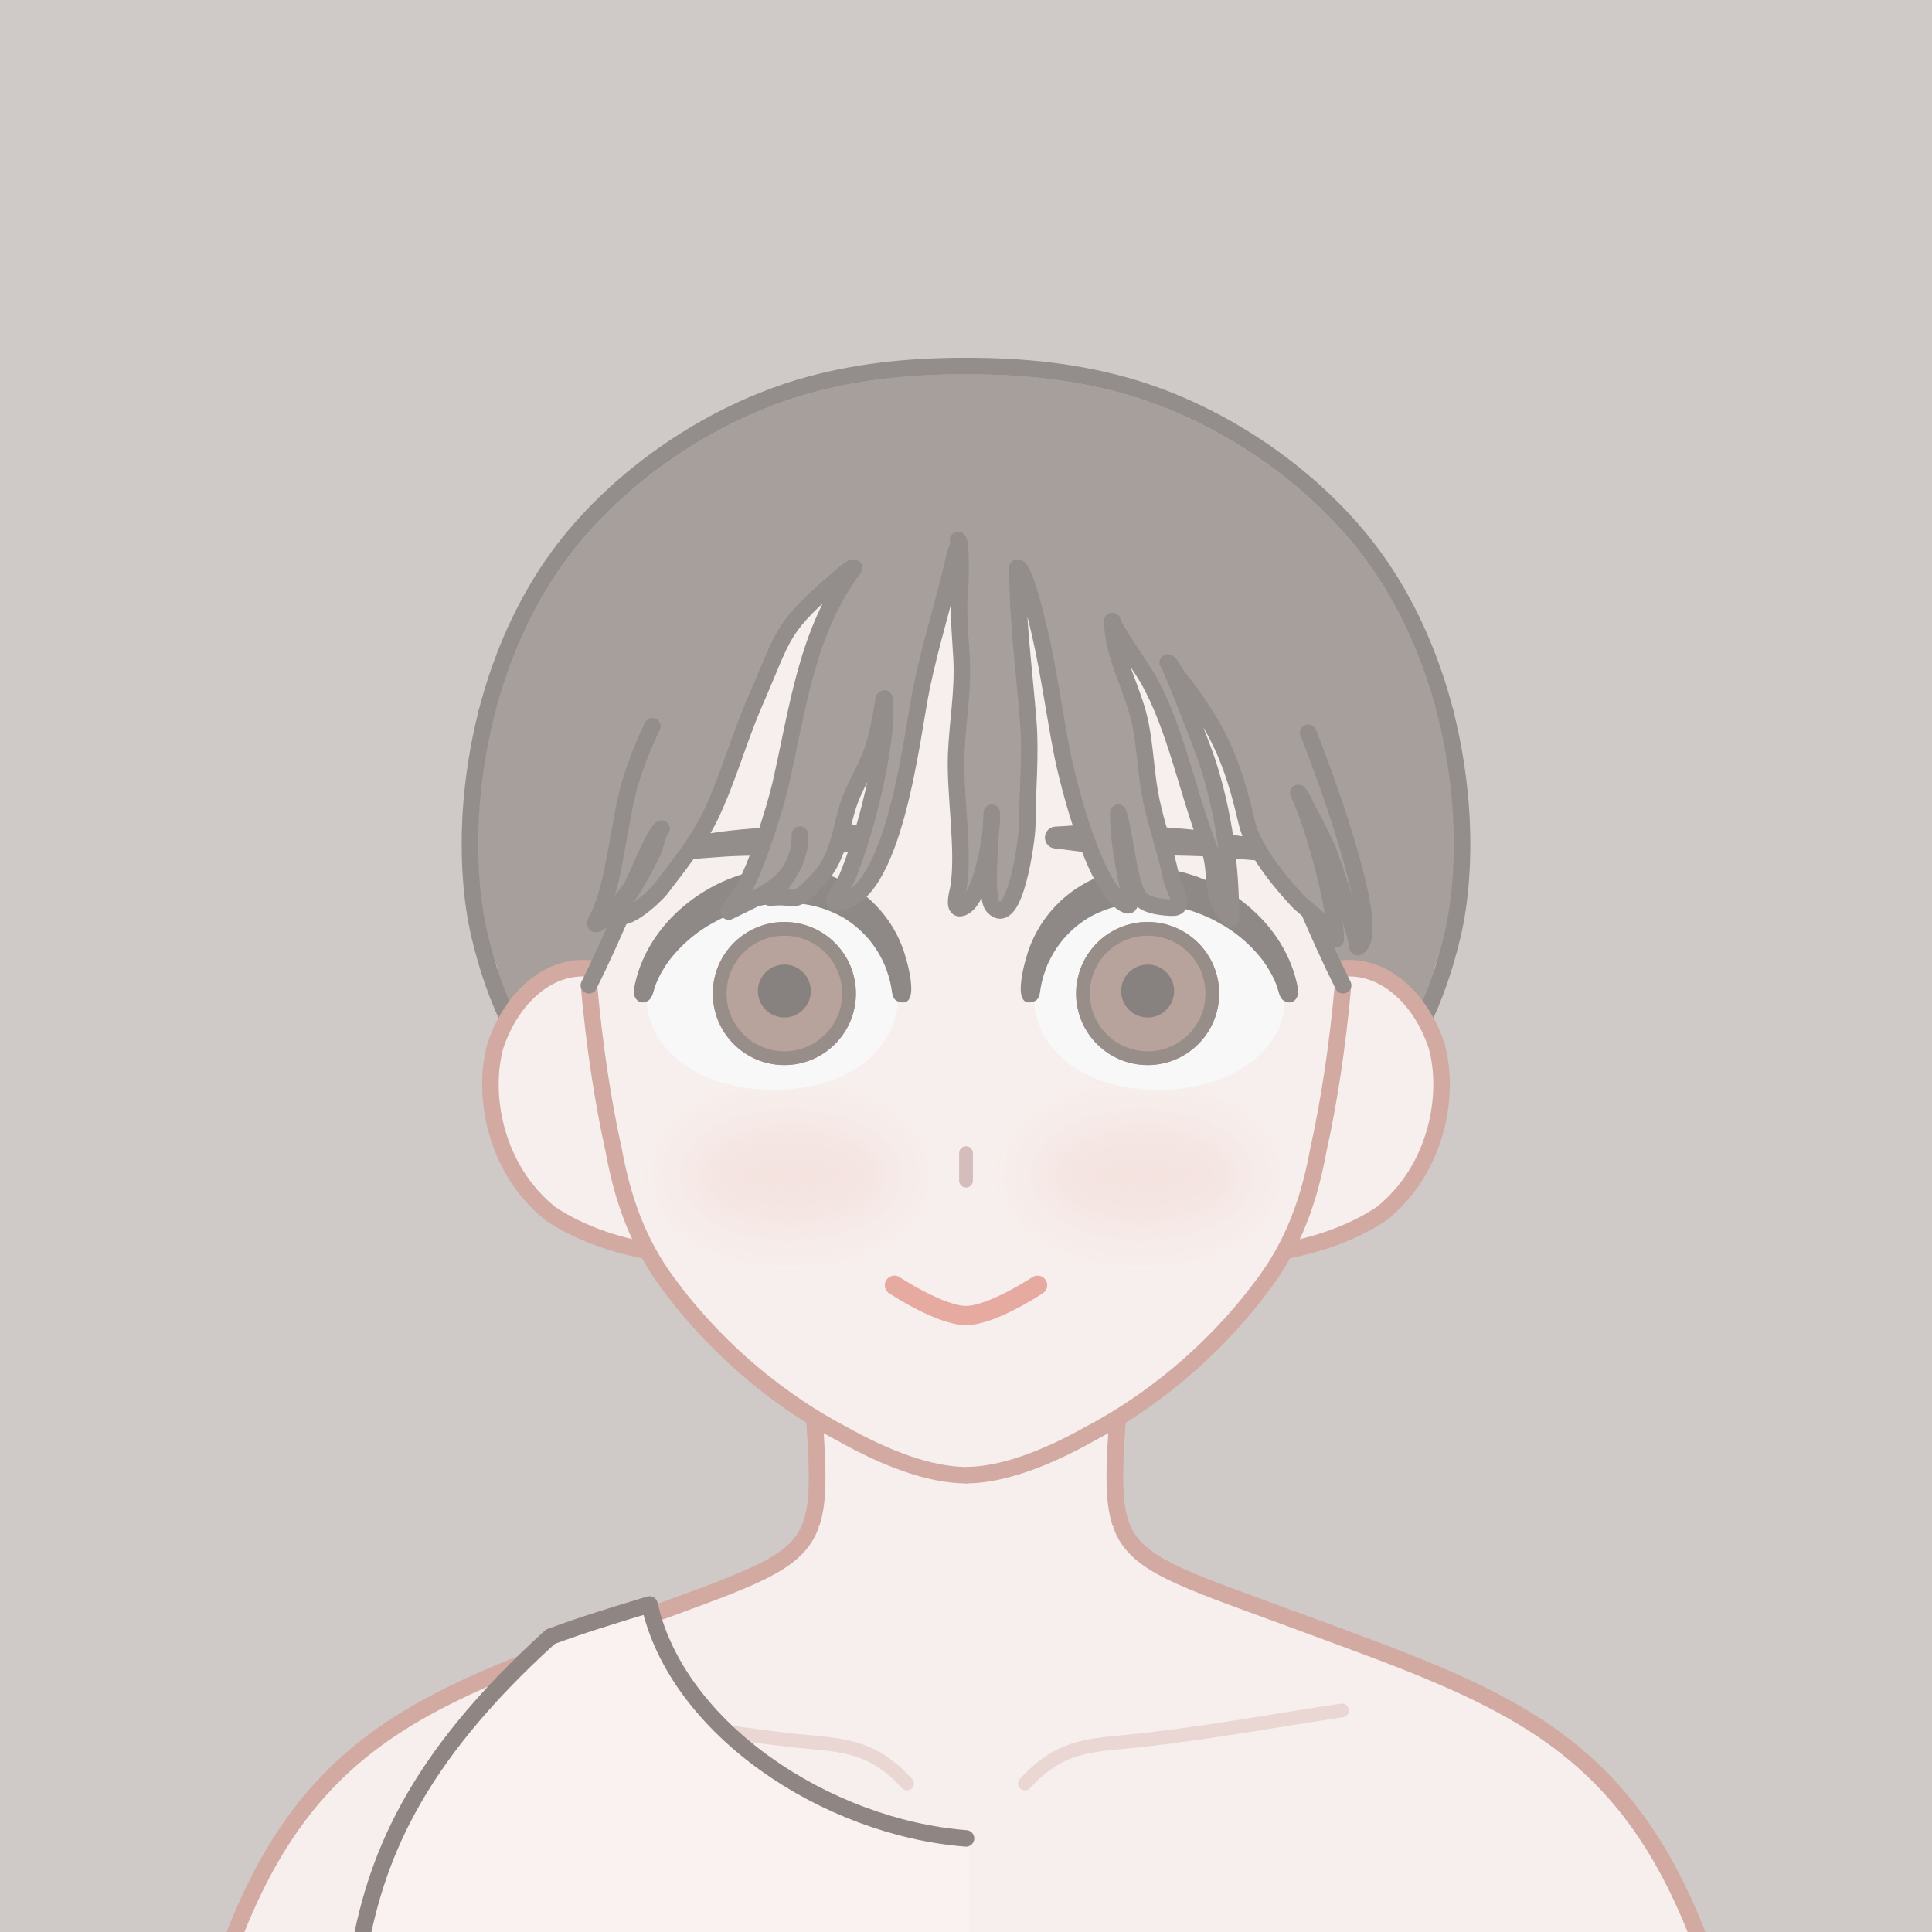
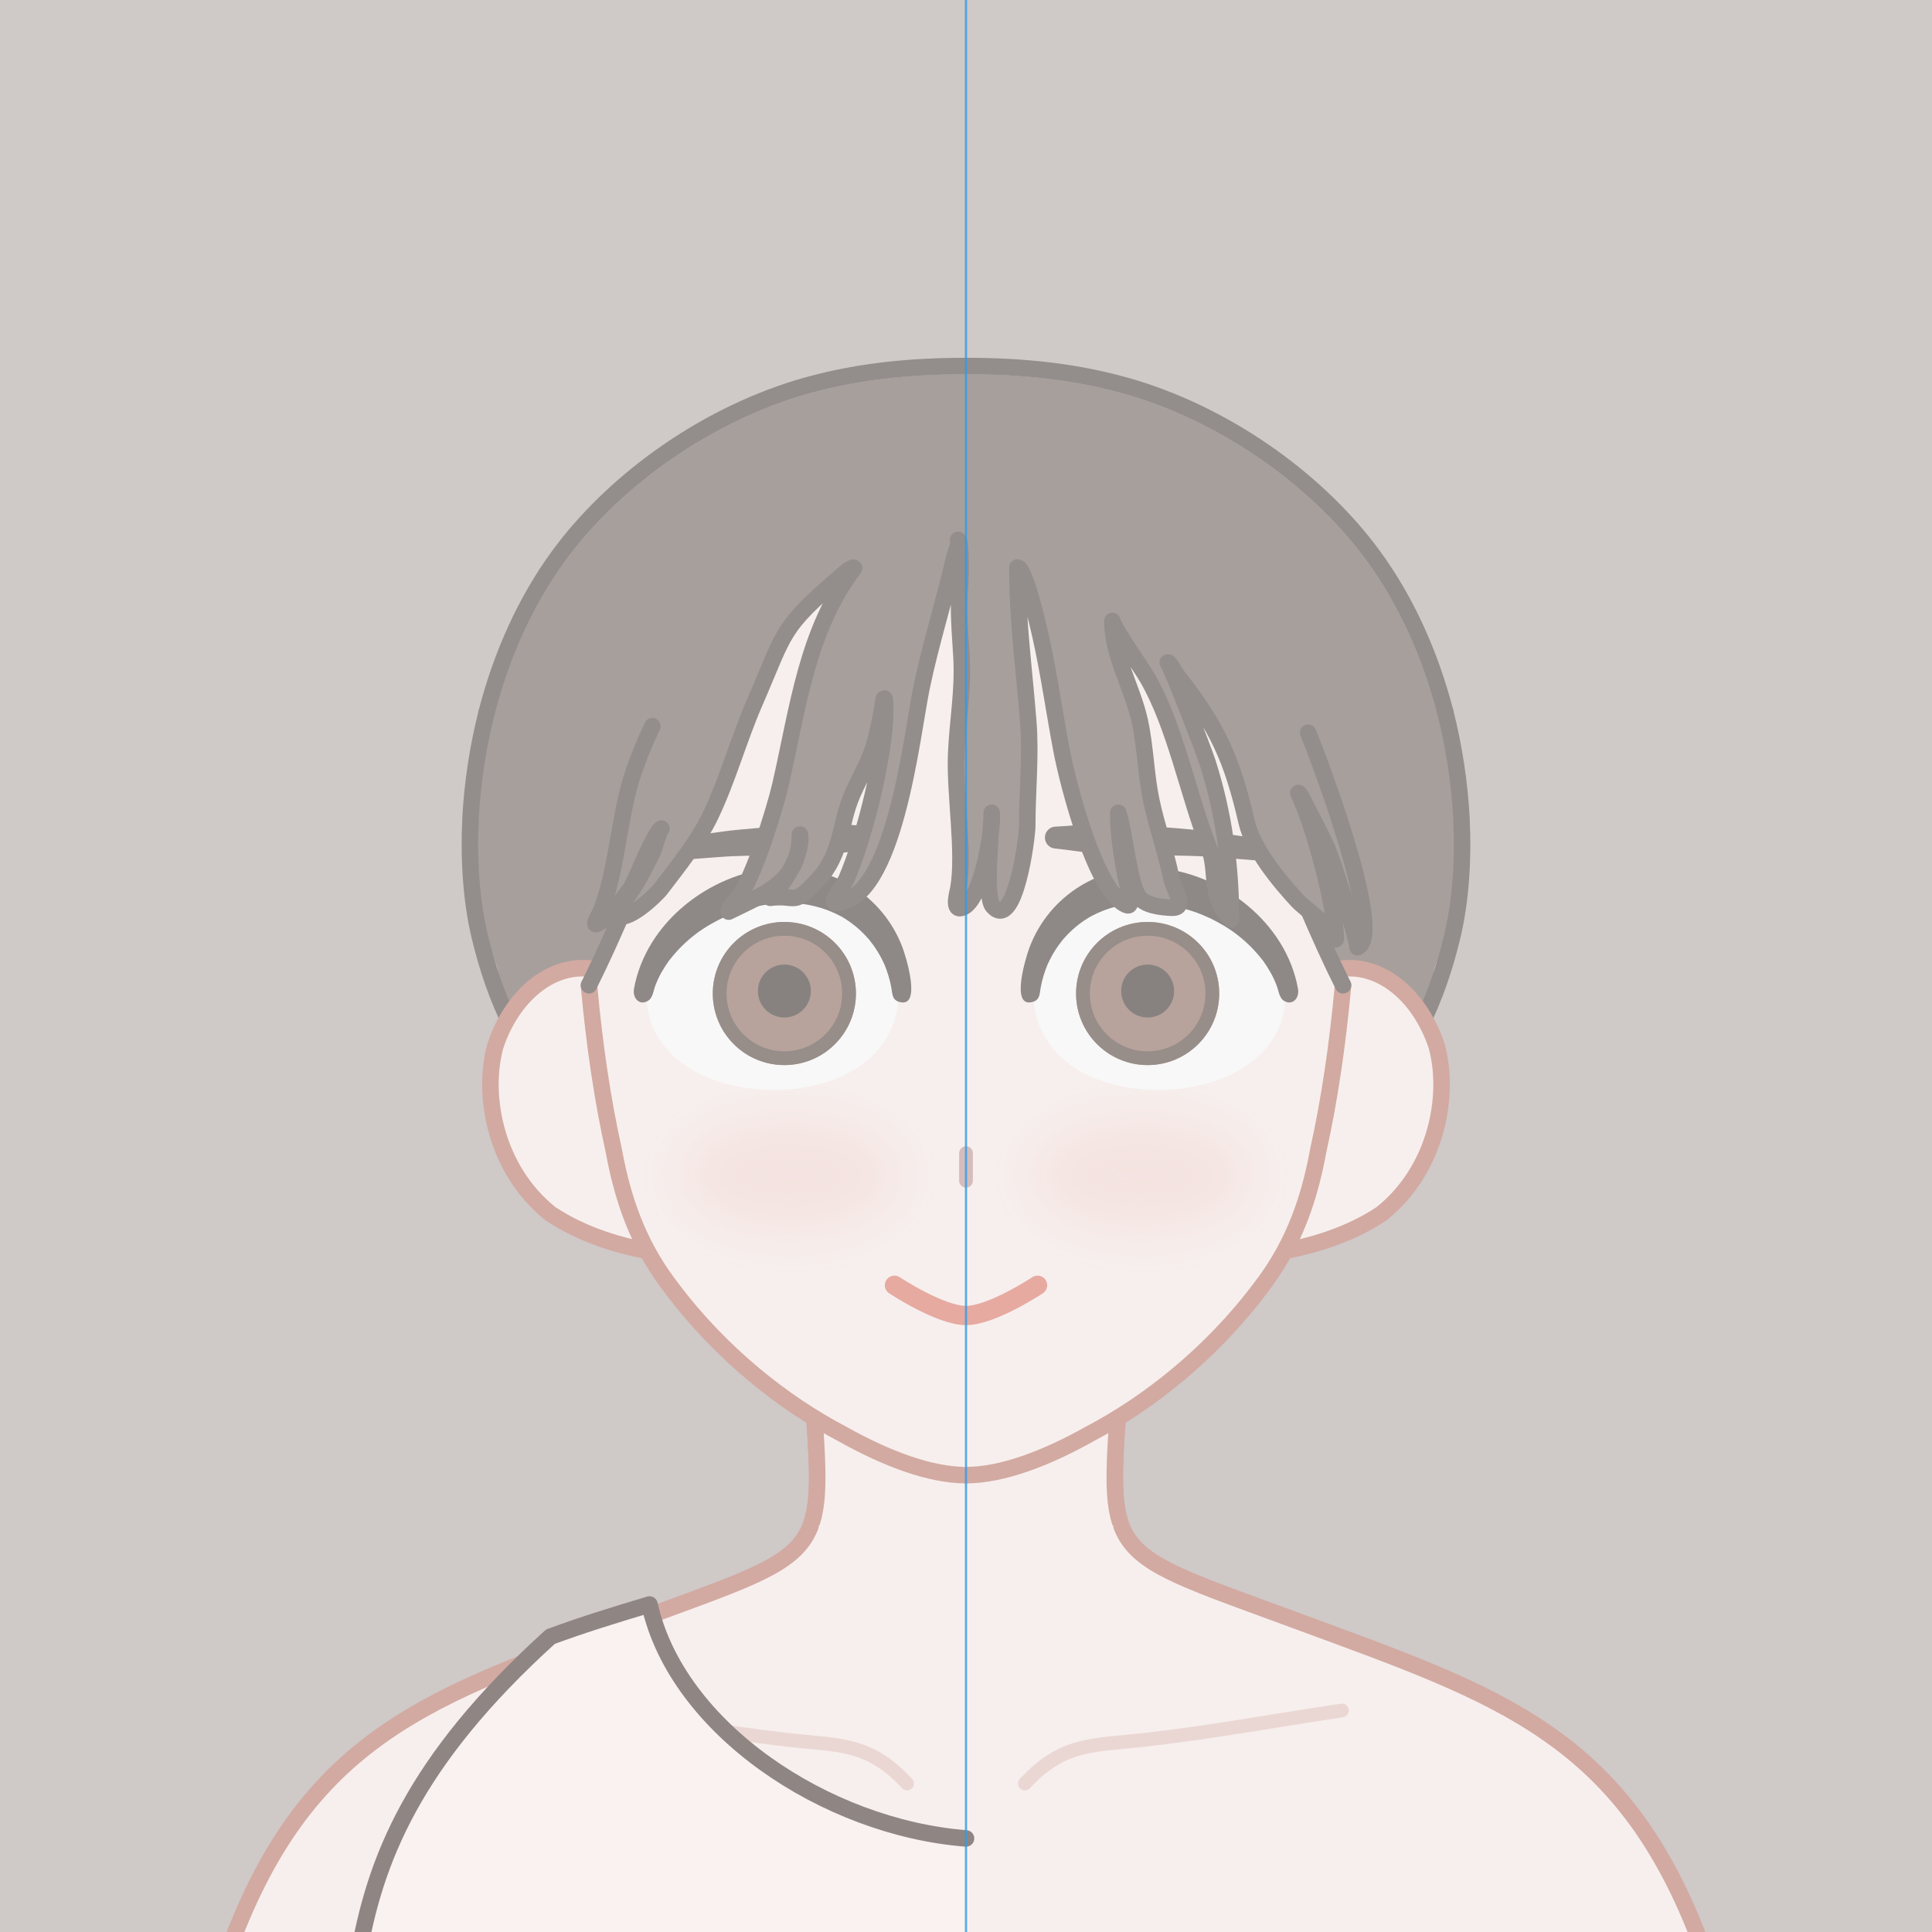
<svg xmlns="http://www.w3.org/2000/svg" width="702" height="702" viewBox="0 0 702 702">
  <g id="_ref">
    <g opacity="0.5">
      <defs>
        <clipPath id="makeup-blush-clip-path-31">
          <path d="M215.154 389.2 L359.154 389.2 L359.154 464.8 L215.154 464.8 Z" />
        </clipPath>
        <filter id="makeup-blush-filter-11" filterUnits="userSpaceOnUse" x="218.154" y="377" width="138" height="100" color-interpolation-filters="sRGB">
          <feGaussianBlur in="SourceGraphic" stdDeviation="9" color-interpolation-filters="linearRGB" />
        </filter>
        <clipPath id="cg-eye1">
          <path d="M242 360 C243.178 339.672 274.345 322.672 291.667 322.167 C315.335 321.476 333.5 338.667 333.5 360.667 C333.5 382.667 314 396 288 396 C262 396 240.727 381.963 242 360 Z" fill="#ffffff" />
        </clipPath>
      </defs>
      <rect width="702" height="702" fill="#ada19f" />
      <g data-layer="body">
        <g>
          <g>
            <path d="M295.671 489.536 C295.86 492.716 296.144 496.116 296.464 499.642 C297.826 514.657 301.926 539.769 294.878 553.441 C290.261 562.398 280.92 569.129 263.403 576.878 C201.389 604.31 121.546 617.454 90.97 686.317 C84.138 701.704 75.573 709.986 91.684 710.505 C172.929 713.121 257.936 710.936 339.784 711.863 C343.856 711.909 347.928 711.955 352 712 L352 490 C333.295 490 314.238 489.776 295.671 489.536 Z" fill="#fdeeea" />
            <path d="M82.239 710.936 C110.769 630.434 156.416 616.431 231.1 588.839 C305.46 561.366 299.091 568.122 294.374 492.286 C294.334 491.649 294.298 491.019 294.267 490.397" fill="none" stroke="#b46352" stroke-width="6" stroke-linecap="round" stroke-linejoin="round" />
            <path d="M214.397 621.514 C239.223 625.184 260.265 629.212 285.965 632.16 C304.952 634.337 315.621 632.997 329.595 648.055" fill="none" stroke="#b46352" stroke-width="5" stroke-linecap="round" opacity="0.35" />
          </g>
        </g>
        <g transform="translate(702 0) scale(-1 1)">
          <g>
            <path d="M295.671 489.536 C295.86 492.716 296.144 496.116 296.464 499.642 C297.826 514.657 301.926 539.769 294.878 553.441 C290.261 562.398 280.92 569.129 263.403 576.878 C201.389 604.31 121.546 617.454 90.97 686.317 C84.138 701.704 75.573 709.986 91.684 710.505 C172.929 713.121 257.936 710.936 339.784 711.863 C343.856 711.909 347.928 711.955 352 712 L352 490 C333.295 490 314.238 489.776 295.671 489.536 Z" fill="#fdeeea" />
            <path d="M82.239 710.936 C110.769 630.434 156.416 616.431 231.1 588.839 C305.46 561.366 299.091 568.122 294.374 492.286 C294.334 491.649 294.298 491.019 294.267 490.397" fill="none" stroke="#b46352" stroke-width="6" stroke-linecap="round" stroke-linejoin="round" />
            <path d="M214.397 621.514 C239.223 625.184 260.265 629.212 285.965 632.16 C304.952 634.337 315.621 632.997 329.595 648.055" fill="none" stroke="#b46352" stroke-width="5" stroke-linecap="round" opacity="0.35" />
          </g>
        </g>
      </g>
      <g data-layer="skinNeck">
        <g>
          <g>
            <path d="M296.464 499.642 C296.144 496.116 295.86 492.716 295.671 489.536 C314.238 489.776 333.295 490 352 490 L352 562.636 L351.354 562.564 L345.706 561.869 C333.876 560.36 321.926 558.6 310.081 557.018 C306.575 556.55 293.84 555.879 295.498 552.147 C301.677 538.233 297.784 514.195 296.464 499.642 Z" fill="#fdeeea" />
            <path d="M295.107 552.726 C298.619 541.358 296.351 524.081 294.374 492.286" fill="none" stroke="#b46352" stroke-width="6" stroke-linecap="round" stroke-linejoin="round" />
          </g>
        </g>
        <g transform="translate(702 0) scale(-1 1)">
          <g>
            <path d="M296.464 499.642 C296.144 496.116 295.86 492.716 295.671 489.536 C314.238 489.776 333.295 490 352 490 L352 562.636 L351.354 562.564 L345.706 561.869 C333.876 560.36 321.926 558.6 310.081 557.018 C306.575 556.55 293.84 555.879 295.498 552.147 C301.677 538.233 297.784 514.195 296.464 499.642 Z" fill="#fdeeea" />
            <path d="M295.107 552.726 C298.619 541.358 296.351 524.081 294.374 492.286" fill="none" stroke="#b46352" stroke-width="6" stroke-linecap="round" stroke-linejoin="round" />
          </g>
        </g>
      </g>
      <g data-layer="hairBase">
        <g>
          <g>
            <path d="M352 381.448 L352 135.951 L351.016 135.951 C330.344 135.951 310.656 137.919 290.968 143.826 C255.53 154.654 224.03 178.279 205.327 203.873 C186.623 229.467 175.795 262.936 173.826 297.39 C172.842 317.077 174.811 336.765 180.717 351.531 C182.027 358.081 184.209 364.632 187.262 370.602 C187.365 370.682 201.168 393.038 203.562 396.448 C204.832 398.257 211.612 404.019 213.517 405.842 C223.248 415.153 227.833 417.061 239.562 423.948 C253.821 432.321 287.168 441.633 303.192 437.819 C328.028 431.907 350.54 430.17 351.074 398.222 C351.102 396.519 351.452 381.949 352 381.448 Z" fill="#5d4e48" />
          </g>
          <g>
            <path d="M351 133 C330 133 310 135 290 141 C254 152 222 176 203 202 C191 218.4 182.2 238 176.8 259" fill="none" stroke="#352a27" stroke-width="6" stroke-linecap="round" stroke-linejoin="round" />
          </g>
          <g>
            <path d="M176.8 259 C173.7 271.3 171.7 284.1 171 297 C170.247 312.067 171.196 327.134 174.275 340.064 C179.731 362.97 189.199 384.12 205.639 400.625 C218.159 413.194 231.61 422.103 248.042 428.491 C248.47 428.658 248.896 428.816 249.319 428.964 C252.635 430.122 260.334 430.818 262.896 432.282" fill="none" stroke="#352a27" stroke-width="6" stroke-linecap="round" stroke-linejoin="round" />
          </g>
        </g>
        <g transform="translate(702 0) scale(-1 1)">
          <g>
            <path d="M352 381.448 L352 135.951 L351.016 135.951 C330.344 135.951 310.656 137.919 290.968 143.826 C255.53 154.654 224.03 178.279 205.327 203.873 C186.623 229.467 175.795 262.936 173.826 297.39 C172.842 317.077 174.811 336.765 180.717 351.531 C182.027 358.081 184.209 364.632 187.262 370.602 C187.365 370.682 201.168 393.038 203.562 396.448 C204.832 398.257 211.612 404.019 213.517 405.842 C223.248 415.153 227.833 417.061 239.562 423.948 C253.821 432.321 287.168 441.633 303.192 437.819 C328.028 431.907 350.54 430.17 351.074 398.222 C351.102 396.519 351.452 381.949 352 381.448 Z" fill="#5d4e48" />
          </g>
          <g>
            <path d="M351 133 C330 133 310 135 290 141 C254 152 222 176 203 202 C191 218.4 182.2 238 176.8 259" fill="none" stroke="#352a27" stroke-width="6" stroke-linecap="round" stroke-linejoin="round" />
          </g>
          <g>
            <path d="M176.8 259 C173.7 271.3 171.7 284.1 171 297 C170.247 312.067 171.196 327.134 174.275 340.064 C179.731 362.97 189.199 384.12 205.639 400.625 C218.159 413.194 231.61 422.103 248.042 428.491 C248.47 428.658 248.896 428.816 249.319 428.964 C252.635 430.122 260.334 430.818 262.896 432.282" fill="none" stroke="#352a27" stroke-width="6" stroke-linecap="round" stroke-linejoin="round" />
          </g>
        </g>
      </g>
      <g data-layer="ear">
        <g>
          <g>
            <path d="M215 352 C200 350 186 362 180 380 C175 398 180 425 200 441 C212 449 226 453 238 455 L225 380 Z" fill="#fdeeea" />
            <path d="M215 352 C200 350 186 362 180 380 C175 398 180 425 200 441 C212 449 226 453 238 455" fill="none" stroke="#b46352" stroke-width="6" stroke-linecap="round" stroke-linejoin="round" />
          </g>
        </g>
        <g transform="translate(702 0) scale(-1 1)">
          <g>
            <path d="M215 352 C200 350 186 362 180 380 C175 398 180 425 200 441 C212 449 226 453 238 455 L225 380 Z" fill="#fdeeea" />
            <path d="M215 352 C200 350 186 362 180 380 C175 398 180 425 200 441 C212 449 226 453 238 455" fill="none" stroke="#b46352" stroke-width="6" stroke-linecap="round" stroke-linejoin="round" />
          </g>
        </g>
      </g>
      <g data-layer="face">
        <g>
          <g>
            <path d="M352 200 L351 200 C322 200 296 208 278 228 C262 246 250 272 240 298 C232 318 223 340 214 358 C216 380 219 400 223 418 C227 440 234 455 244 468 C262 492 285 510 306 521 C322 530 338 536 351 536 L352 536 Z" fill="#fdeeea" />
            <path d="M214 358 C216 380 219 400 223 418 C227 440 234 455 244 468 C262 492 285 510 306 521 C322 530 338 536 351 536" fill="none" stroke="#b46352" stroke-width="6" stroke-linecap="round" stroke-linejoin="round" />
          </g>
        </g>
        <g transform="translate(702 0) scale(-1 1)">
          <g>
            <path d="M352 200 L351 200 C322 200 296 208 278 228 C262 246 250 272 240 298 C232 318 223 340 214 358 C216 380 219 400 223 418 C227 440 234 455 244 468 C262 492 285 510 306 521 C322 530 338 536 351 536 L352 536 Z" fill="#fdeeea" />
            <path d="M214 358 C216 380 219 400 223 418 C227 440 234 455 244 468 C262 492 285 510 306 521 C322 530 338 536 351 536" fill="none" stroke="#b46352" stroke-width="6" stroke-linecap="round" stroke-linejoin="round" />
          </g>
        </g>
      </g>
      <g data-layer="makeup">
        <g>
          <g>
            <g clip-path="url(#makeup-blush-clip-path-31)">
              <g filter="url(#makeup-blush-filter-11)">
                <ellipse cx="287.154" cy="427" rx="40" ry="21" fill="#f3bfb8" opacity="0.5" />
              </g>
            </g>
          </g>
        </g>
        <g transform="translate(702 0) scale(-1 1)">
          <g>
            <g clip-path="url(#makeup-blush-clip-path-31)">
              <g filter="url(#makeup-blush-filter-11)">
                <ellipse cx="287.154" cy="427" rx="40" ry="21" fill="#f3bfb8" opacity="0.5" />
              </g>
            </g>
          </g>
        </g>
      </g>
      <g data-layer="mouth">
        <g>
          <path d="M351 419 L351 429" fill="none" stroke="#b98a88" stroke-width="5" stroke-linecap="round" />
        </g>
        <g>
          <path d="M325 467 C325 467 341.59 478 351 478 C360.41 478 377 467 377 467" fill="none" stroke="#dc6450" stroke-width="7" stroke-linecap="round" stroke-linejoin="round" />
        </g>
      </g>
      <g data-layer="eye">
        <g transform="translate(285 361) scale(1) translate(-292 -361)">
          <path d="M242 360 C243.178 339.672 274.345 322.672 291.667 322.167 C315.335 321.476 333.5 338.667 333.5 360.667 C333.5 382.667 314 396 288 396 C262 396 240.727 381.963 242 360 Z" fill="#ffffff" />
          <g clip-path="url(#cg-eye1)">
            <g transform="translate(292 361) scale(0.26)">
              <g transform="translate(-110 -110) scale(1)">
                <g>
                  <circle cx="110" cy="110" r="100" fill="#7e5647" />
                  <circle cx="110" cy="106.526" r="37" fill="#1e1410" />
                </g>
              </g>
            </g>
            <circle cx="292" cy="361" r="23.5" fill="none" stroke="#3e2a22" stroke-width="5" />
          </g>
          <g>
            <path d="M328.289 350.247 L328.346 350.404 C326.72 346.855 325.084 344.255 322.641 341.211 L322.758 341.37 C319.598 337.758 316.589 335.249 312.429 332.847 L312.628 332.973 C300.334 326.364 287.171 327.046 274.294 331.56 L274.289 331.557 C272.521 332.234 270.886 332.924 269.166 333.715 L269.341 333.62 C267.606 334.487 266.011 335.351 264.333 336.322 L264.49 336.215 C262.896 337.216 261.303 338.226 259.808 339.373 L259.946 339.255 C255.932 342.384 253.172 345.112 250.03 349.127 L250.12 348.988 C248.035 351.95 246.428 354.662 245.138 358.063 C244.417 359.962 244.212 362.663 242.378 363.705 C239.23 365.493 236.768 362.578 237.37 359.245 C241.705 335.218 264.857 317.36 288.406 315.393 C309.011 313.672 327.776 325.333 334.927 344.263 C336.104 347.378 342.185 366.695 333.618 364.006 C331.101 363.216 331.256 360.996 330.878 358.899 C330.309 355.745 329.477 353.208 328.289 350.247 Z" fill="#2b201d" />
          </g>
        </g>
        <g transform="translate(702 0) scale(-1 1)">
          <g transform="translate(285 361) scale(1) translate(-292 -361)">
            <path d="M242 360 C243.178 339.672 274.345 322.672 291.667 322.167 C315.335 321.476 333.5 338.667 333.5 360.667 C333.5 382.667 314 396 288 396 C262 396 240.727 381.963 242 360 Z" fill="#ffffff" />
            <g clip-path="url(#cg-eye1)">
              <g transform="translate(292 361) scale(0.26)">
                <g transform="translate(-110 -110) scale(1)">
                  <g>
                    <circle cx="110" cy="110" r="100" fill="#7e5647" />
                    <circle cx="110" cy="106.526" r="37" fill="#1e1410" />
                  </g>
                </g>
              </g>
              <circle cx="292" cy="361" r="23.5" fill="none" stroke="#3e2a22" stroke-width="5" />
            </g>
            <g>
              <path d="M328.289 350.247 L328.346 350.404 C326.72 346.855 325.084 344.255 322.641 341.211 L322.758 341.37 C319.598 337.758 316.589 335.249 312.429 332.847 L312.628 332.973 C300.334 326.364 287.171 327.046 274.294 331.56 L274.289 331.557 C272.521 332.234 270.886 332.924 269.166 333.715 L269.341 333.62 C267.606 334.487 266.011 335.351 264.333 336.322 L264.49 336.215 C262.896 337.216 261.303 338.226 259.808 339.373 L259.946 339.255 C255.932 342.384 253.172 345.112 250.03 349.127 L250.12 348.988 C248.035 351.95 246.428 354.662 245.138 358.063 C244.417 359.962 244.212 362.663 242.378 363.705 C239.23 365.493 236.768 362.578 237.37 359.245 C241.705 335.218 264.857 317.36 288.406 315.393 C309.011 313.672 327.776 325.333 334.927 344.263 C336.104 347.378 342.185 366.695 333.618 364.006 C331.101 363.216 331.256 360.996 330.878 358.899 C330.309 355.745 329.477 353.208 328.289 350.247 Z" fill="#2b201d" />
            </g>
          </g>
        </g>
      </g>
      <g data-layer="hairLine">
        <g>
          <g>
            <path d="M351 200 C322 200 296 208 278 228 C262 246 250 272 240 298 C232 318 223 340 214 358" fill="none" stroke="#352a27" stroke-width="6" stroke-linecap="round" stroke-linejoin="round" />
          </g>
        </g>
        <g transform="translate(702 0) scale(-1 1)">
          <g>
            <path d="M351 200 C322 200 296 208 278 228 C262 246 250 272 240 298 C232 318 223 340 214 358" fill="none" stroke="#352a27" stroke-width="6" stroke-linecap="round" stroke-linejoin="round" />
          </g>
        </g>
      </g>
      <g data-layer="brow">
        <g>
          <g transform="translate(-7 0)">
            <g>
              <g>
                <path d="M251.563 304.691 L255.184 304.191 L258.804 303.682 L262.422 303.165 L264.202 302.909 L266.052 302.647 L269.671 302.131 L269.885 302.102 L272.476 301.783 L273.478 301.681 L276.448 301.377 L277.18 301.313 L280.822 300.993 L282.158 300.878 L284.513 300.7 L288.158 300.433 L290.032 300.3 L291.841 300.188 L295.489 299.974 L299.137 299.777 L300.11 299.728 L302.817 299.614 L306.468 299.48 L307.714 299.451 L308.96 299.444 L310.208 299.458 L311.456 299.489 L312.704 299.536 L312.854 299.541 L313.976 299.599 L315.225 299.674 L316.474 299.757 L317.723 299.845 L318.973 299.935 L320.222 300.025 L321.471 300.113 L322.72 300.195 L323.969 300.27 L325.218 300.335 L326 300.389 L326.757 300.595 L327.459 300.945 L328.079 301.424 L328.594 302.016 L328.983 302.696 L329.232 303.44 L329.332 304.218 L329.277 305 L329.072 305.757 L328.722 306.459 L328.242 307.079 L327.651 307.594 L326.97 307.983 L326.227 308.232 L325.449 308.332 L324.206 308.469 L322.964 308.615 L321.721 308.77 L320.479 308.93 L319.237 309.092 L317.995 309.254 L316.753 309.414 L315.511 309.568 L314.268 309.715 L313.174 309.837 L313.048 309.852 L311.806 309.982 L310.563 310.096 L309.319 310.193 L308.075 310.27 L306.83 310.324 L303.178 310.433 L300.499 310.499 L299.554 310.524 L295.901 310.61 L292.247 310.679 L290.471 310.706 L288.629 310.744 L284.975 310.81 L282.661 310.845 L281.367 310.876 L277.713 310.959 L277.043 310.972 L274.124 311.073 L273.212 311.102 L270.782 311.231 L270.649 311.24 L267.003 311.504 L265.15 311.639 L263.368 311.774 L259.724 312.055 L256.08 312.344 L252.437 312.643 L251.653 312.652 L250.882 312.507 L250.154 312.215 L249.497 311.787 L248.937 311.239 L248.494 310.592 L248.186 309.871 L248.024 309.103 L248.015 308.319 L248.159 307.549 L248.451 306.821 L248.88 306.164 L249.428 305.603 L250.075 305.16 L250.796 304.852 Z" fill="#352a27" />
              </g>
            </g>
          </g>
        </g>
        <g transform="translate(702 0) scale(-1 1)">
          <g transform="translate(-7 0)">
            <g>
              <g>
                <path d="M251.563 304.691 L255.184 304.191 L258.804 303.682 L262.422 303.165 L264.202 302.909 L266.052 302.647 L269.671 302.131 L269.885 302.102 L272.476 301.783 L273.478 301.681 L276.448 301.377 L277.18 301.313 L280.822 300.993 L282.158 300.878 L284.513 300.7 L288.158 300.433 L290.032 300.3 L291.841 300.188 L295.489 299.974 L299.137 299.777 L300.11 299.728 L302.817 299.614 L306.468 299.48 L307.714 299.451 L308.96 299.444 L310.208 299.458 L311.456 299.489 L312.704 299.536 L312.854 299.541 L313.976 299.599 L315.225 299.674 L316.474 299.757 L317.723 299.845 L318.973 299.935 L320.222 300.025 L321.471 300.113 L322.72 300.195 L323.969 300.27 L325.218 300.335 L326 300.389 L326.757 300.595 L327.459 300.945 L328.079 301.424 L328.594 302.016 L328.983 302.696 L329.232 303.44 L329.332 304.218 L329.277 305 L329.072 305.757 L328.722 306.459 L328.242 307.079 L327.651 307.594 L326.97 307.983 L326.227 308.232 L325.449 308.332 L324.206 308.469 L322.964 308.615 L321.721 308.77 L320.479 308.93 L319.237 309.092 L317.995 309.254 L316.753 309.414 L315.511 309.568 L314.268 309.715 L313.174 309.837 L313.048 309.852 L311.806 309.982 L310.563 310.096 L309.319 310.193 L308.075 310.27 L306.83 310.324 L303.178 310.433 L300.499 310.499 L299.554 310.524 L295.901 310.61 L292.247 310.679 L290.471 310.706 L288.629 310.744 L284.975 310.81 L282.661 310.845 L281.367 310.876 L277.713 310.959 L277.043 310.972 L274.124 311.073 L273.212 311.102 L270.782 311.231 L270.649 311.24 L267.003 311.504 L265.15 311.639 L263.368 311.774 L259.724 312.055 L256.08 312.344 L252.437 312.643 L251.653 312.652 L250.882 312.507 L250.154 312.215 L249.497 311.787 L248.937 311.239 L248.494 310.592 L248.186 309.871 L248.024 309.103 L248.015 308.319 L248.159 307.549 L248.451 306.821 L248.88 306.164 L249.428 305.603 L250.075 305.16 L250.796 304.852 Z" fill="#352a27" />
              </g>
            </g>
          </g>
        </g>
      </g>
      <g data-layer="hairFront">
        <g>
          <path d="M305.733 186.817 C294.238 185.54 240.866 243.136 241.784 255.077 C240.674 255.077 237.645 262.575 237.04 263.852 C234.006 270.261 231.637 276.089 229.473 282.854 C224.722 297.701 223.528 321.784 216.907 333.952 C213.407 340.387 226.108 328.123 227.076 326.931 C230.866 322.261 234.236 315.291 237.026 309.901 C237.795 308.414 239.601 301.249 240.347 301.062 C238.166 301.789 231.236 319.065 229.51 322.228 C228.435 324.198 222.587 330.215 224.114 332.172 C227.041 335.923 238.104 325.612 240.196 322.868 C246.435 314.684 253.72 305.622 258.158 296.348 C264.504 283.087 268.361 268.689 274.232 255.207 C285.615 229.07 283.667 227.563 306.559 207.951 C307.048 207.532 310.213 204.734 310.855 205.376 C293.499 228.518 289.976 257.37 283.538 285.296 C281.488 294.185 273.607 319.587 268.207 326.141 C267.544 326.945 264.43 330.199 264.777 331.241 C277.93 324.664 290.644 320.536 290.644 303.218 C291.831 310.342 284.732 321.345 279.866 326.211 C289.86 324.962 287.816 329.767 297.21 319.63 C306.148 309.986 304.963 299.465 309.748 288.529 C313.292 280.43 316.178 276.925 318.446 267.693 C319.185 264.684 319.812 261.647 320.355 258.597 C320.424 258.212 321.049 253.73 321.241 253.739 C322.041 253.778 321.459 263.522 321.267 265.378 C319.582 281.592 313.948 304.242 307.629 319.276 C306.566 321.805 301.179 328.09 303.757 328.022 C325.032 327.462 331.26 267.224 334.852 249.846 C338.256 233.382 343.222 218.146 346.833 202.12 C347.04 201.199 348.955 196.711 348.126 196.158 C349.332 196.882 349.042 210.643 348.838 212.748 C347.986 221.541 348.873 229.957 349.364 238.732 C350.059 251.146 347.934 261.835 347.429 273.987 C346.822 288.613 350.548 309.592 348.214 322.887 C348.019 323.996 346.115 330.372 348.956 329.987 C356.523 328.961 360.983 301.091 360.341 295.314 C360.341 301.626 357.532 325.715 360.781 329.339 C368.735 338.212 373.266 304.663 373.26 299.881 C373.244 287.329 374.612 274.748 373.625 262.205 C372.119 243.085 369.682 225.736 369.682 206.217 C372.447 206.217 377.315 227.653 378.113 231.217 C381.227 245.136 383.138 259.223 385.834 273.211 C388.027 284.591 398.193 324.903 409.55 328.915 C412.213 329.855 409.257 319.897 409.014 318.59 C407.58 310.88 406.327 303.174 406.327 295.314 C408.779 302.672 410.148 320.777 413.814 325.876 C416.14 329.11 421.92 329.642 425.582 329.831 C431.62 330.142 426.496 323.463 425.524 318.748 C423.574 309.293 420.279 300.128 418.333 290.862 C416.338 281.36 416.222 271.498 414.15 262.002 C411.517 249.936 404.171 238.046 404.171 225.617 C405.173 229.13 414.446 242.077 416.925 246.355 C427.031 263.799 431.618 288.458 439.142 307.65 C442.904 317.245 438.783 325.616 447.282 334.115 C447.282 314.589 444.715 295.595 438.753 276.97 C437.283 272.379 425.183 241.242 424.29 240.706 C424.807 240.319 427.309 244.95 427.741 245.494 C442.366 263.88 447.776 276.073 452.977 298.72 C455.206 308.428 464.679 320.01 471.403 327.241 C474.338 330.396 485.364 338.029 485.364 341.3 C485.364 329.474 477.065 298.835 471.712 288.129 C472.243 287.864 474.524 292.787 474.638 293.005 C477.16 297.83 479.675 302.689 481.992 307.615 C484.148 312.198 493.676 342.547 493.268 344.174 C503.573 339.594 488.121 298.181 484.828 290.231 C478.386 274.676 474.483 257.911 467.253 242.781 C465.382 238.865 451.556 218.197 449.438 218.432 C447.864 219.831 447.717 219.032 447.38 217.507 C446.158 211.982 429.112 200.262 424.29 195.439 L425.008 195.439" fill="#5d4e48" />
          <path d="M237.04 263.852 C234.006 270.261 231.637 276.089 229.473 282.854 C224.722 297.701 223.528 321.784 216.907 333.952 C213.407 340.387 226.108 328.123 227.076 326.931 C230.866 322.261 234.236 315.291 237.026 309.901 C237.795 308.414 239.601 301.249 240.347 301.062 C238.166 301.789 231.236 319.065 229.51 322.228 C228.435 324.198 222.587 330.215 224.114 332.172 C227.041 335.923 238.104 325.612 240.196 322.868 C246.435 314.684 253.72 305.622 258.158 296.348 C264.504 283.087 268.361 268.689 274.232 255.207 C285.615 229.07 283.167 228.563 306.059 208.951 C306.548 208.532 309.713 205.734 310.355 206.376 C292.999 229.518 289.976 257.37 283.538 285.296 C281.488 294.185 273.607 319.587 268.207 326.141 C267.544 326.945 264.43 330.199 264.777 331.241 C277.93 324.664 290.644 320.536 290.644 303.218 C291.831 310.342 284.732 321.345 279.866 326.211 C289.86 324.962 287.816 329.767 297.21 319.63 C306.148 309.986 304.963 299.465 309.748 288.529 C313.292 280.43 316.178 276.925 318.446 267.693 C319.185 264.684 319.812 261.647 320.355 258.597 C320.424 258.212 321.049 253.73 321.241 253.739 C322.041 253.778 321.459 263.522 321.267 265.378 C319.582 281.592 313.948 304.242 307.629 319.276 C306.566 321.805 301.179 328.09 303.757 328.022 C325.032 327.462 331.26 267.224 334.852 249.846 C338.256 233.382 343.222 218.146 346.833 202.12 C347.04 201.199 348.955 196.711 348.126 196.158 C349.332 196.882 349.042 210.643 348.838 212.748 C347.986 221.541 348.873 229.957 349.364 238.732 C350.059 251.146 347.934 261.835 347.429 273.987 C346.822 288.613 350.548 309.592 348.214 322.887 C348.019 323.996 346.115 330.372 348.956 329.987 C356.523 328.961 360.983 301.091 360.341 295.314 C360.341 301.626 357.532 325.715 360.781 329.339 C368.735 338.212 373.266 304.663 373.26 299.881 C373.244 287.329 374.612 274.748 373.625 262.205 C372.119 243.085 369.682 225.736 369.682 206.217 C372.447 206.217 377.315 227.653 378.113 231.217 C381.227 245.136 383.138 259.223 385.834 273.211 C388.027 284.591 398.193 324.903 409.55 328.915 C412.213 329.855 409.257 319.897 409.014 318.59 C407.58 310.88 406.327 303.174 406.327 295.314 C408.779 302.672 410.148 320.777 413.814 325.876 C416.14 329.11 421.92 329.642 425.582 329.831 C431.62 330.142 426.496 323.463 425.524 318.748 C423.574 309.293 420.279 300.128 418.333 290.862 C416.338 281.36 416.222 271.498 414.15 262.002 C411.517 249.936 404.171 238.046 404.171 225.617 C405.173 229.13 414.446 242.077 416.925 246.355 C427.031 263.799 431.618 288.458 439.142 307.65 C442.904 317.245 438.783 325.616 447.282 334.115 C447.282 314.589 444.715 295.595 438.753 276.97 C437.283 272.379 425.183 241.242 424.29 240.706 C424.807 240.319 427.309 244.95 427.741 245.494 C442.366 263.88 447.776 276.073 452.977 298.72 C455.206 308.428 464.679 320.01 471.403 327.241 C474.338 330.396 485.364 338.029 485.364 341.3 C485.364 329.474 477.065 298.835 471.712 288.129 C472.243 287.864 474.524 292.787 474.638 293.005 C477.16 297.83 479.675 302.689 481.992 307.615 C484.148 312.198 493.676 342.547 493.268 344.174 C503.573 339.594 478.621 274.181 475.328 266.231" fill="none" stroke="#352a27" stroke-width="6" stroke-linecap="round" stroke-linejoin="round" />
        </g>
      </g>
    </g>
  </g>
  <g id="half">
    <path d="M130 712 C136 676 150 640 200 594.7 C211.2 590.55 222.37 587.08 236 583 C246 628 300 664 352 668 L352 712 Z" fill="#f9f2f1" />
    <path d="M130 712 C136 676 150 640 200 594.7 C211.2 590.55 222.37 587.08 236 583 C246 628 300 664 351 668" fill="none" stroke="#8f8583" stroke-width="6" stroke-linecap="round" stroke-linejoin="round" />
  </g>
+   <g id="_guide">
+     <line x1="351" y1="0" x2="351" y2="712" stroke="#2f9be8" stroke-width="0.8" opacity="0.8" />
+   </g>
</svg>
